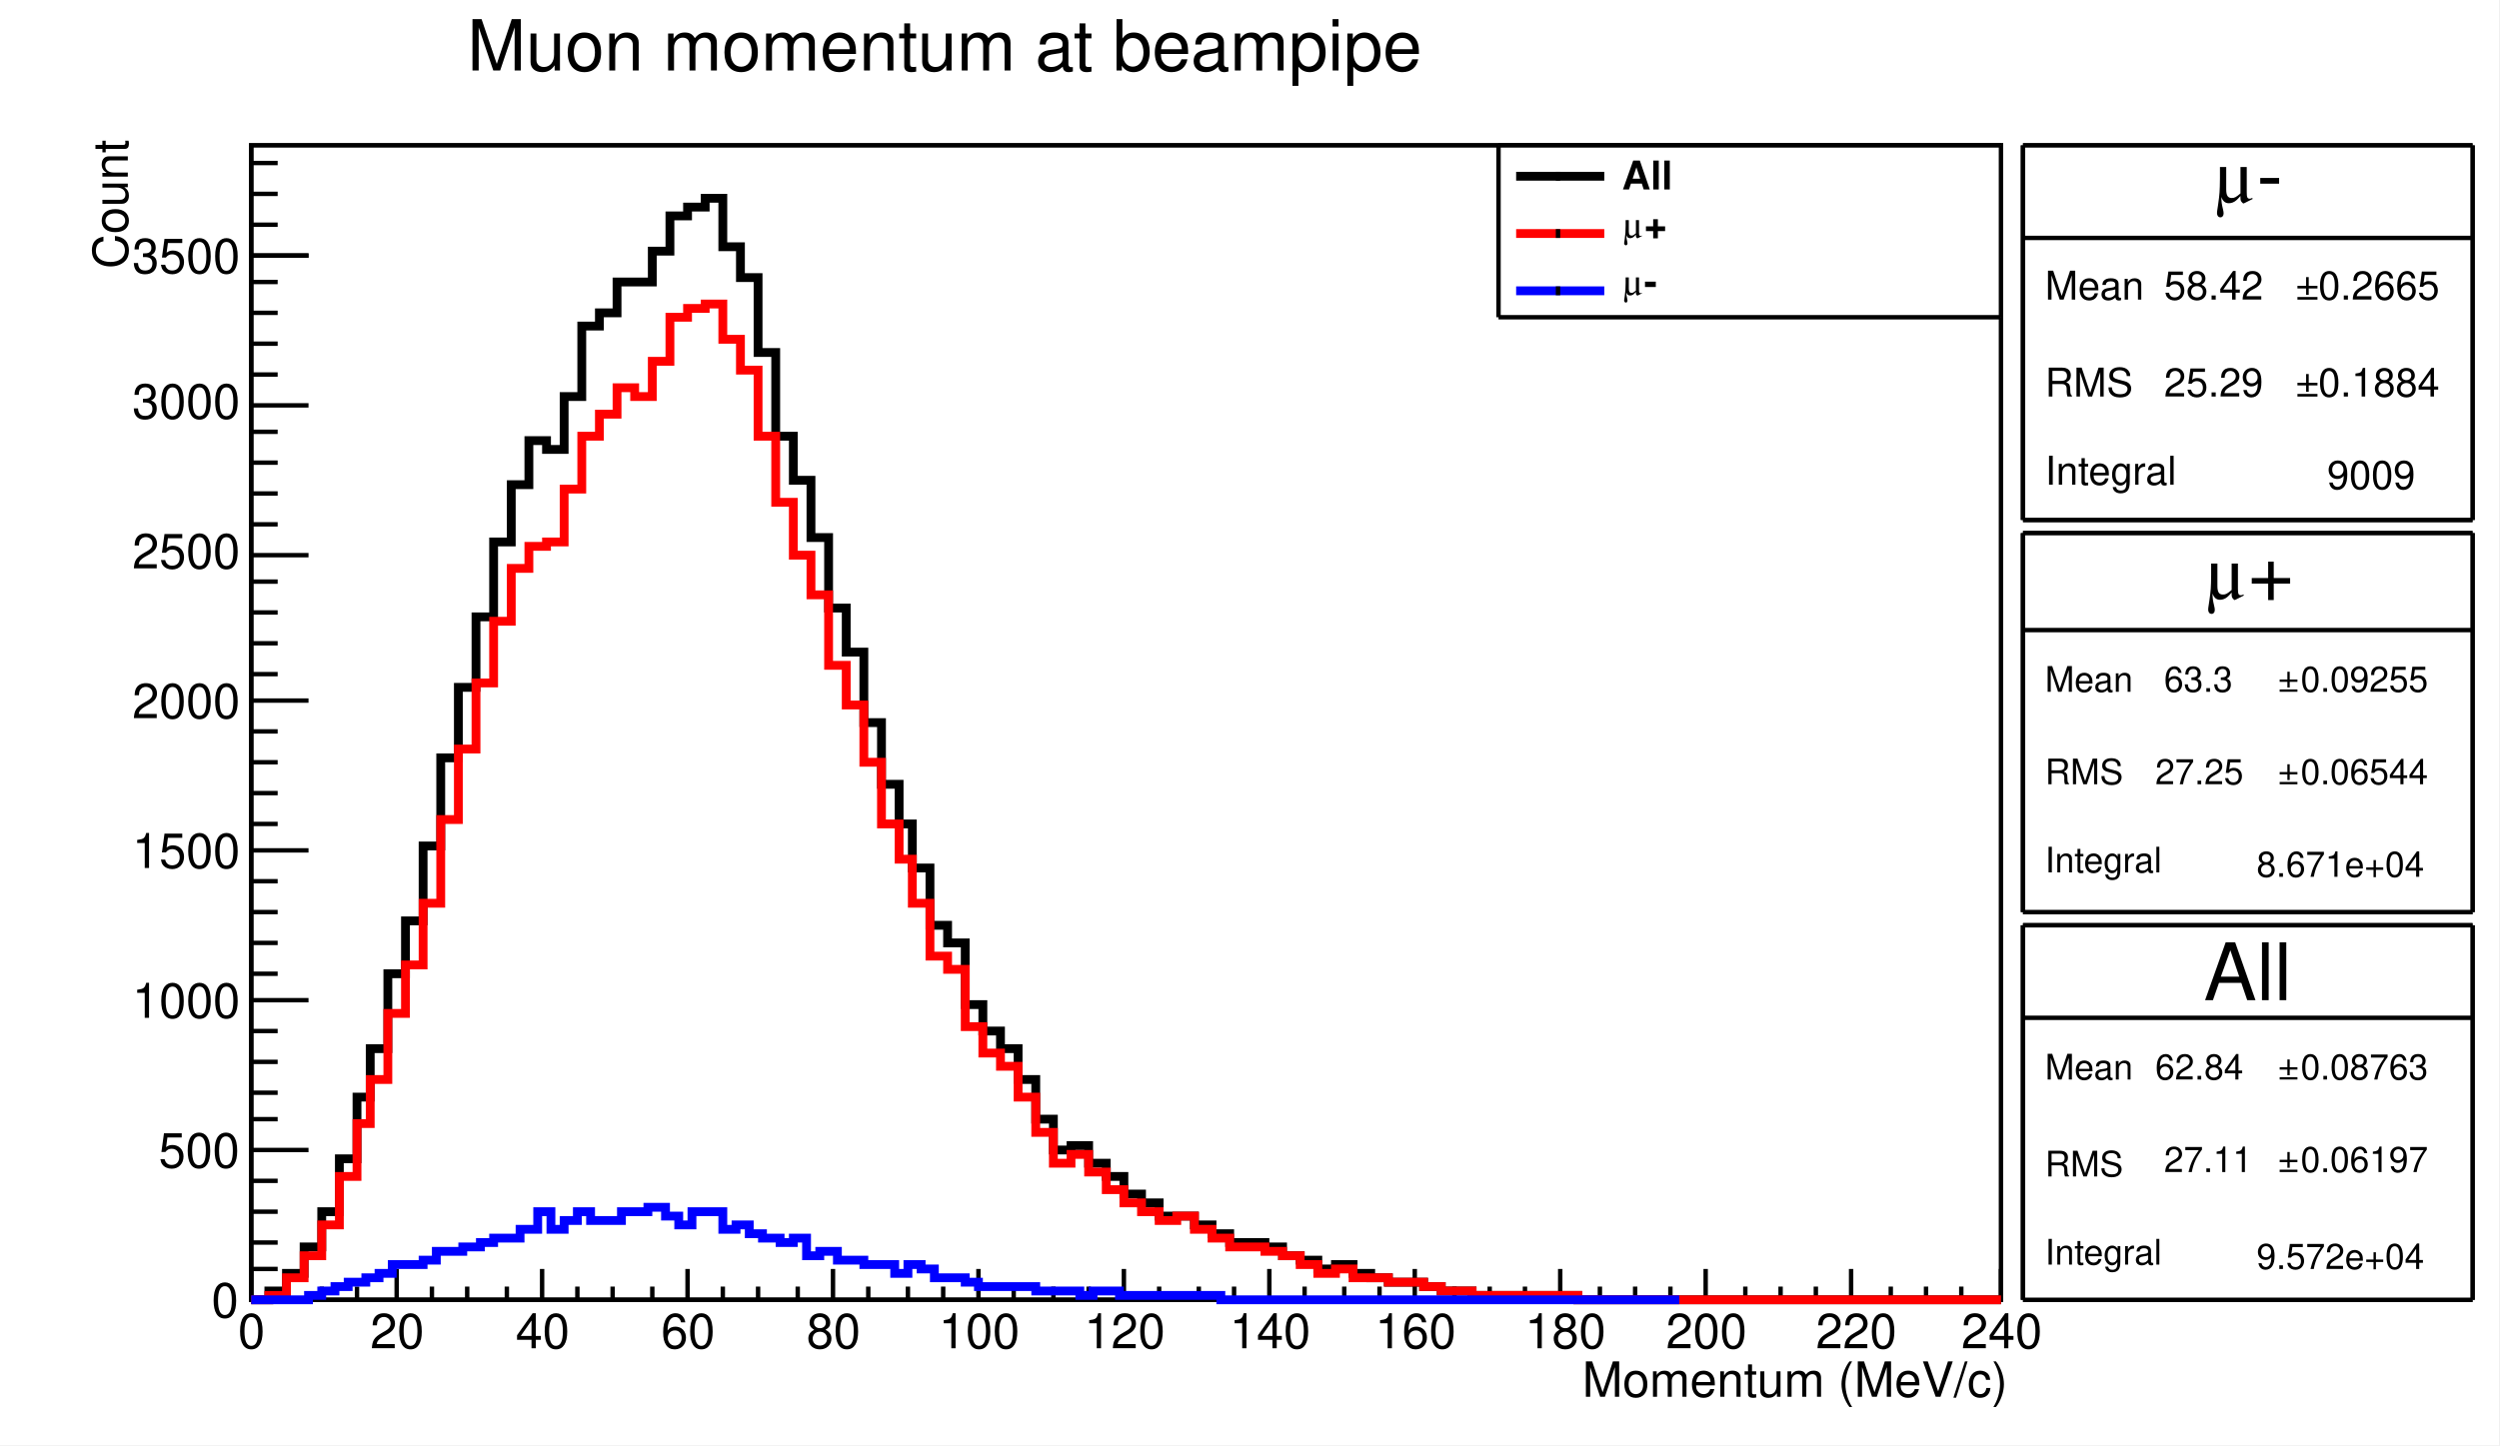
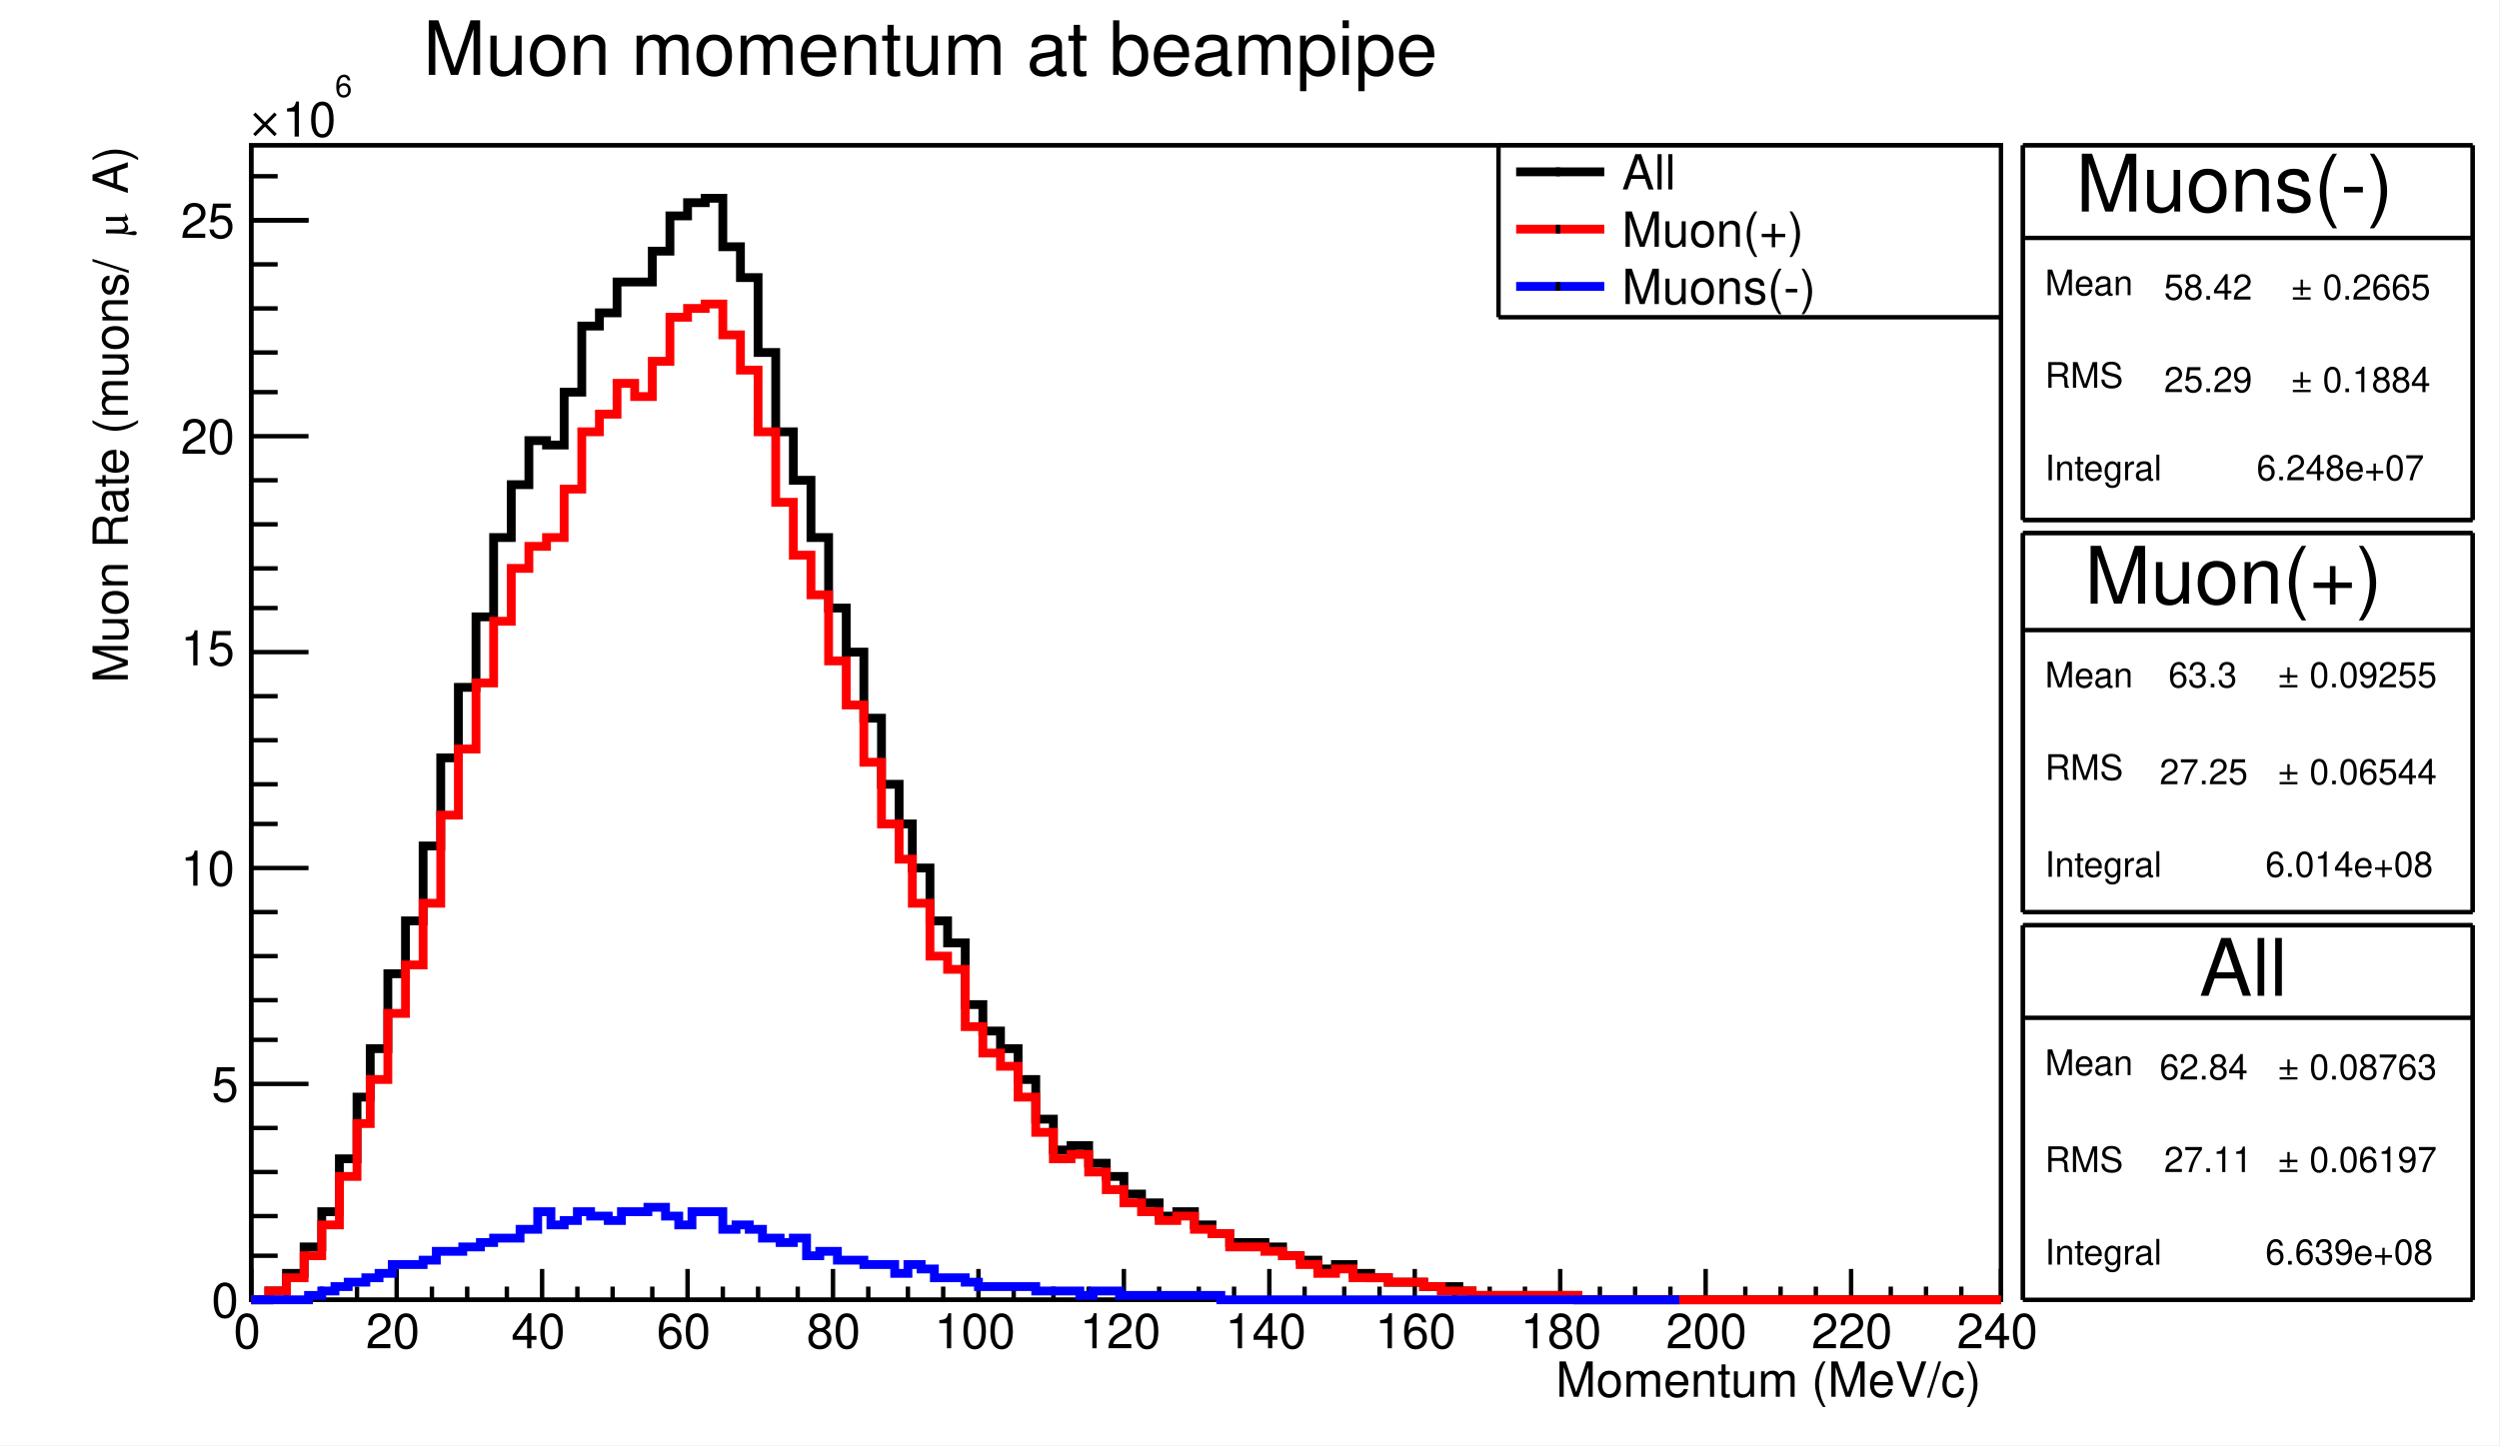
<svg xmlns="http://www.w3.org/2000/svg" width="567" height="328" viewBox="0 0 567 328">
  <defs>
</defs>
  <rect x="0" y="0" width="567" height="328" fill="white" />
  <rect x="57" y="33" width="397" height="262" fill="white" />
  <rect x="57" y="33" width="397" height="262" fill="none" stroke="black" />
  <rect x="57" y="33" width="397" height="262" fill="white" />
  <rect x="57" y="33" width="397" height="262" fill="none" stroke="black" />
-   <path d="M57,295h 4v -2h 4v -4h 4v -6h 4v -8h 4v -12h 4v -14h 3v -11h 4v -17h 4v -12h 4v -17h 4v -20h 4v -16h 4v -16h 4v -17h 4v -13h 4v -10h 4v 2h 4v -12h 4v -16h 4v -3h 4v -7h 8v -7h 4v -8h 4v -2h 4v -2h 4v 11h 4v 7h 4v 17h 4v 19h 4v 10h 4v 13h 4v  16h 4v 10h 4v 16h 4v 14h 4v 9h 3v 10h 4v 13h 4v 4h 4v 14h 4v 6h 4v 4h 4v 7h 4v 9h 4v 7h 4v -1h 4v 4h 4v 3h 4v 4h 4v 2h 4v 3h 8v 2h 4v 2h 4v 2h 8v 1h 4v 2h 4v 1h 4v 2h 4v -1h 4v 2h 4v 1h 4v 1h 8v 1h 4v 1h 7v 1h 24v 1h 96" fill="none" stroke="black" stroke-width="2" />
+   <path d="M57,295h 4v -2h 4v -4h 4v -6h 4v -8h 4v -12h 4v -14h 3v -11h 4v -17h 4v -12h 4v -17h 4v -20h 4v -16h 4v -16h 4v -18h 4v -12h 4v -10h 4v 1h 4v -12h 4v -15h 4v -3h 4v -7h 8v -7h 4v -8h 4v -3h 4v -1h 4v 11h 4v 7h 4v 17h 4v 18h 4v 11h 4v 13h 4v  16h 4v 10h 4v 15h 4v 15h 4v 9h 3v 10h 4v 12h 4v 5h 4v 14h 4v 6h 4v 4h 4v 7h 4v 9h 4v 7h 4v -1h 4v 4h 4v 3h 4v 4h 4v 2h 4v 3h 4v -1h 4v 3h 4v 2h 4v 2h 8v 1h 4v 2h 4v 1h 4v 2h 4v -1h 4v 2h 4v 1h 4v 1h 8v 1h 8v 1h 3v 1h 24v 1h 96" fill="none" stroke="black" stroke-width="2" />
  <rect x="459" y="210" width="102" height="85" fill="white" />
  <path d="M459,295h 102" fill="none" stroke="black" />
  <path d="M561,295v -85" fill="none" stroke="black" />
  <path d="M561,210h -102" fill="none" stroke="black" />
  <path d="M459,210v 85" fill="none" stroke="black" />
-   <text x="500" y="227" fill="black" font-size="18" font-family="Helvetica">
+   <text x="499" y="226" fill="black" font-size="18" font-family="Helvetica">
All
</text>
  <path d="M459,231h 102" fill="none" stroke="black" />
-   <text x="464" y="245" fill="black" font-size="8" font-family="Helvetica">
- Mean  
- </text>
-   <text x="522" y="245" fill="black" font-size="8" font-family="Helvetica">
+   <text x="464" y="244" fill="black" font-size="8" font-family="Helvetica">
+ Mean  
+ </text>
+   <text x="524" y="245" fill="black" font-size="8" font-family="Helvetica">
 0.08763
</text>
  <text x="517" y="245" fill="black" font-size="8" font-family="Times">
±
</text>
-   <text x="489" y="245" fill="black" font-size="8" font-family="Helvetica">
+   <text x="490" y="245" fill="black" font-size="8" font-family="Helvetica">
  62.84 
</text>
-   <text x="464" y="267" fill="black" font-size="8" font-family="Helvetica">
- RMS   
- </text>
-   <text x="522" y="266" fill="black" font-size="8" font-family="Helvetica">
+   <text x="464" y="266" fill="black" font-size="8" font-family="Helvetica">
+ RMS   
+ </text>
+   <text x="524" y="266" fill="black" font-size="8" font-family="Helvetica">
 0.06197
</text>
  <text x="517" y="266" fill="black" font-size="8" font-family="Times">
±
</text>
  <text x="491" y="266" fill="black" font-size="8" font-family="Helvetica">
  27.11 
</text>
  <text x="464" y="287" fill="black" font-size="8" font-family="Helvetica">
Integral 
</text>
-   <text x="512" y="288" fill="black" font-size="8" font-family="Helvetica">
-  9.572e+04
+   <text x="514" y="287" fill="black" font-size="8" font-family="Helvetica">
+  6.639e+08
</text>
  <path d="M57,295h 397" fill="none" stroke="black" />
-   <text x="359" y="317" fill="black" font-size="11" font-family="Helvetica">
+   <text x="353" y="317" fill="black" font-size="11" font-family="Helvetica">
Momentum (MeV/c)
</text>
  <path d="M57,288v 7" fill="none" stroke="black" />
  <path d="M65,292v 3" fill="none" stroke="black" />
  <path d="M73,292v 3" fill="none" stroke="black" />
  <path d="M81,292v 3" fill="none" stroke="black" />
  <path d="M90,288v 7" fill="none" stroke="black" />
  <path d="M98,292v 3" fill="none" stroke="black" />
  <path d="M106,292v 3" fill="none" stroke="black" />
  <path d="M115,292v 3" fill="none" stroke="black" />
  <path d="M123,288v 7" fill="none" stroke="black" />
  <path d="M131,292v 3" fill="none" stroke="black" />
  <path d="M139,292v 3" fill="none" stroke="black" />
  <path d="M148,292v 3" fill="none" stroke="black" />
  <path d="M156,288v 7" fill="none" stroke="black" />
  <path d="M164,292v 3" fill="none" stroke="black" />
  <path d="M172,292v 3" fill="none" stroke="black" />
  <path d="M181,292v 3" fill="none" stroke="black" />
  <path d="M189,288v 7" fill="none" stroke="black" />
  <path d="M197,292v 3" fill="none" stroke="black" />
  <path d="M206,292v 3" fill="none" stroke="black" />
  <path d="M214,292v 3" fill="none" stroke="black" />
  <path d="M222,288v 7" fill="none" stroke="black" />
  <path d="M230,292v 3" fill="none" stroke="black" />
  <path d="M239,292v 3" fill="none" stroke="black" />
  <path d="M247,292v 3" fill="none" stroke="black" />
  <path d="M255,288v 7" fill="none" stroke="black" />
  <path d="M263,292v 3" fill="none" stroke="black" />
  <path d="M272,292v 3" fill="none" stroke="black" />
  <path d="M280,292v 3" fill="none" stroke="black" />
  <path d="M288,288v 7" fill="none" stroke="black" />
  <path d="M296,292v 3" fill="none" stroke="black" />
  <path d="M305,292v 3" fill="none" stroke="black" />
  <path d="M313,292v 3" fill="none" stroke="black" />
  <path d="M321,288v 7" fill="none" stroke="black" />
  <path d="M330,292v 3" fill="none" stroke="black" />
  <path d="M338,292v 3" fill="none" stroke="black" />
  <path d="M346,292v 3" fill="none" stroke="black" />
  <path d="M354,288v 7" fill="none" stroke="black" />
  <path d="M363,292v 3" fill="none" stroke="black" />
  <path d="M371,292v 3" fill="none" stroke="black" />
  <path d="M379,292v 3" fill="none" stroke="black" />
  <path d="M387,288v 7" fill="none" stroke="black" />
  <path d="M396,292v 3" fill="none" stroke="black" />
  <path d="M404,292v 3" fill="none" stroke="black" />
  <path d="M412,292v 3" fill="none" stroke="black" />
  <path d="M420,288v 7" fill="none" stroke="black" />
  <path d="M429,292v 3" fill="none" stroke="black" />
  <path d="M437,292v 3" fill="none" stroke="black" />
  <path d="M445,292v 3" fill="none" stroke="black" />
  <path d="M454,288v 7" fill="none" stroke="black" />
-   <text x="54" y="306" fill="black" font-size="11" font-family="Helvetica">
+   <text x="53" y="306" fill="black" font-size="11" font-family="Helvetica">
0
</text>
-   <text x="84" y="306" fill="black" font-size="11" font-family="Helvetica">
+   <text x="83" y="306" fill="black" font-size="11" font-family="Helvetica">
20
</text>
-   <text x="117" y="306" fill="black" font-size="11" font-family="Helvetica">
+   <text x="116" y="306" fill="black" font-size="11" font-family="Helvetica">
40
</text>
-   <text x="150" y="306" fill="black" font-size="11" font-family="Helvetica">
+   <text x="149" y="306" fill="black" font-size="11" font-family="Helvetica">
60
</text>
  <text x="183" y="306" fill="black" font-size="11" font-family="Helvetica">
80
</text>
-   <text x="213" y="306" fill="black" font-size="11" font-family="Helvetica">
+   <text x="212" y="306" fill="black" font-size="11" font-family="Helvetica">
100
</text>
-   <text x="246" y="306" fill="black" font-size="11" font-family="Helvetica">
+   <text x="245" y="306" fill="black" font-size="11" font-family="Helvetica">
120
</text>
-   <text x="279" y="306" fill="black" font-size="11" font-family="Helvetica">
+   <text x="278" y="306" fill="black" font-size="11" font-family="Helvetica">
140
</text>
  <text x="312" y="306" fill="black" font-size="11" font-family="Helvetica">
160
</text>
-   <text x="346" y="306" fill="black" font-size="11" font-family="Helvetica">
+   <text x="345" y="306" fill="black" font-size="11" font-family="Helvetica">
180
</text>
  <text x="378" y="306" fill="black" font-size="11" font-family="Helvetica">
200
</text>
-   <text x="412" y="306" fill="black" font-size="11" font-family="Helvetica">
+   <text x="411" y="306" fill="black" font-size="11" font-family="Helvetica">
220
</text>
-   <text x="445" y="306" fill="black" font-size="11" font-family="Helvetica">
+   <text x="444" y="306" fill="black" font-size="11" font-family="Helvetica">
240
</text>
  <path d="M57,295v -262" fill="none" stroke="black" />
-   <g transform="rotate(-90,29,61)">
-     <text x="29" y="61" fill="black" font-size="11" font-family="Helvetica">
- Count
+   <g transform="rotate(-90,29,44)">
+     <text x="29" y="44" fill="black" font-size="11" font-family="Helvetica">
+ A)
+ </text>
+   </g>
+   <g transform="rotate(-90,29,54)">
+     <text x="29" y="54" fill="black" font-size="11" font-family="Times">
+ μ
+ </text>
+   </g>
+   <g transform="rotate(-90,29,155)">
+     <text x="29" y="155" fill="black" font-size="11" font-family="Helvetica">
+ Muon Rate (muons/
</text>
  </g>
  <path d="M70,295h -13" fill="none" stroke="black" />
-   <path d="M63,288h -6" fill="none" stroke="black" />
-   <path d="M63,282h -6" fill="none" stroke="black" />
-   <path d="M63,275h -6" fill="none" stroke="black" />
-   <path d="M63,268h -6" fill="none" stroke="black" />
-   <path d="M70,261h -13" fill="none" stroke="black" />
-   <path d="M63,254h -6" fill="none" stroke="black" />
-   <path d="M63,248h -6" fill="none" stroke="black" />
-   <path d="M63,241h -6" fill="none" stroke="black" />
-   <path d="M63,234h -6" fill="none" stroke="black" />
-   <path d="M70,227h -13" fill="none" stroke="black" />
-   <path d="M63,221h -6" fill="none" stroke="black" />
-   <path d="M63,214h -6" fill="none" stroke="black" />
+   <path d="M63,285h -6" fill="none" stroke="black" />
+   <path d="M63,276h -6" fill="none" stroke="black" />
+   <path d="M63,266h -6" fill="none" stroke="black" />
+   <path d="M63,256h -6" fill="none" stroke="black" />
+   <path d="M70,246h -13" fill="none" stroke="black" />
+   <path d="M63,236h -6" fill="none" stroke="black" />
+   <path d="M63,227h -6" fill="none" stroke="black" />
+   <path d="M63,217h -6" fill="none" stroke="black" />
  <path d="M63,207h -6" fill="none" stroke="black" />
-   <path d="M63,200h -6" fill="none" stroke="black" />
-   <path d="M70,193h -13" fill="none" stroke="black" />
+   <path d="M70,197h -13" fill="none" stroke="black" />
  <path d="M63,187h -6" fill="none" stroke="black" />
-   <path d="M63,180h -6" fill="none" stroke="black" />
-   <path d="M63,173h -6" fill="none" stroke="black" />
-   <path d="M63,166h -6" fill="none" stroke="black" />
-   <path d="M70,159h -13" fill="none" stroke="black" />
-   <path d="M63,153h -6" fill="none" stroke="black" />
-   <path d="M63,146h -6" fill="none" stroke="black" />
-   <path d="M63,139h -6" fill="none" stroke="black" />
-   <path d="M63,132h -6" fill="none" stroke="black" />
-   <path d="M70,126h -13" fill="none" stroke="black" />
+   <path d="M63,178h -6" fill="none" stroke="black" />
+   <path d="M63,168h -6" fill="none" stroke="black" />
+   <path d="M63,158h -6" fill="none" stroke="black" />
+   <path d="M70,148h -13" fill="none" stroke="black" />
+   <path d="M63,138h -6" fill="none" stroke="black" />
+   <path d="M63,129h -6" fill="none" stroke="black" />
  <path d="M63,119h -6" fill="none" stroke="black" />
-   <path d="M63,112h -6" fill="none" stroke="black" />
-   <path d="M63,105h -6" fill="none" stroke="black" />
-   <path d="M63,98h -6" fill="none" stroke="black" />
-   <path d="M70,92h -13" fill="none" stroke="black" />
-   <path d="M63,85h -6" fill="none" stroke="black" />
-   <path d="M63,78h -6" fill="none" stroke="black" />
-   <path d="M63,71h -6" fill="none" stroke="black" />
-   <path d="M63,64h -6" fill="none" stroke="black" />
-   <path d="M70,58h -13" fill="none" stroke="black" />
-   <path d="M70,58h -13" fill="none" stroke="black" />
-   <path d="M63,51h -6" fill="none" stroke="black" />
-   <path d="M63,44h -6" fill="none" stroke="black" />
-   <path d="M63,37h -6" fill="none" stroke="black" />
+   <path d="M63,109h -6" fill="none" stroke="black" />
+   <path d="M70,99h -13" fill="none" stroke="black" />
+   <path d="M63,89h -6" fill="none" stroke="black" />
+   <path d="M63,80h -6" fill="none" stroke="black" />
+   <path d="M63,70h -6" fill="none" stroke="black" />
+   <path d="M63,60h -6" fill="none" stroke="black" />
+   <path d="M70,50h -13" fill="none" stroke="black" />
+   <path d="M70,50h -13" fill="none" stroke="black" />
+   <path d="M63,40h -6" fill="none" stroke="black" />
  <text x="48" y="299" fill="black" font-size="11" font-family="Helvetica">
0
</text>
-   <text x="36" y="265" fill="black" font-size="11" font-family="Helvetica">
- 500
- </text>
-   <text x="30" y="231" fill="black" font-size="11" font-family="Helvetica">
- 1000
- </text>
-   <text x="30" y="197" fill="black" font-size="11" font-family="Helvetica">
- 1500
- </text>
-   <text x="30" y="163" fill="black" font-size="11" font-family="Helvetica">
- 2000
- </text>
-   <text x="30" y="129" fill="black" font-size="11" font-family="Helvetica">
- 2500
- </text>
-   <text x="30" y="95" fill="black" font-size="11" font-family="Helvetica">
- 3000
- </text>
-   <text x="30" y="62" fill="black" font-size="11" font-family="Helvetica">
- 3500
+   <text x="48" y="250" fill="black" font-size="11" font-family="Helvetica">
+ 5
+ </text>
+   <text x="41" y="201" fill="black" font-size="11" font-family="Helvetica">
+ 10
+ </text>
+   <text x="41" y="151" fill="black" font-size="11" font-family="Helvetica">
+ 15
+ </text>
+   <text x="41" y="103" fill="black" font-size="11" font-family="Helvetica">
+ 20
+ </text>
+   <text x="41" y="54" fill="black" font-size="11" font-family="Helvetica">
+ 25
+ </text>
+   <text x="76" y="22" fill="black" font-size="7" font-family="Helvetica">
+ 6
+ </text>
+   <text x="64" y="31" fill="black" font-size="11" font-family="Helvetica">
+ 10
+ </text>
+   <text x="57" y="31" fill="black" font-size="11" font-family="Times">
+ ×
</text>
  <rect x="459" y="210" width="102" height="85" fill="white" />
  <path d="M459,295h 102" fill="none" stroke="black" />
  <path d="M561,295v -85" fill="none" stroke="black" />
  <path d="M561,210h -102" fill="none" stroke="black" />
  <path d="M459,210v 85" fill="none" stroke="black" />
-   <text x="500" y="227" fill="black" font-size="18" font-family="Helvetica">
+   <text x="499" y="226" fill="black" font-size="18" font-family="Helvetica">
All
</text>
  <path d="M459,231h 102" fill="none" stroke="black" />
-   <text x="464" y="245" fill="black" font-size="8" font-family="Helvetica">
- Mean  
- </text>
-   <text x="522" y="245" fill="black" font-size="8" font-family="Helvetica">
+   <text x="464" y="244" fill="black" font-size="8" font-family="Helvetica">
+ Mean  
+ </text>
+   <text x="524" y="245" fill="black" font-size="8" font-family="Helvetica">
 0.08763
</text>
  <text x="517" y="245" fill="black" font-size="8" font-family="Times">
±
</text>
-   <text x="489" y="245" fill="black" font-size="8" font-family="Helvetica">
+   <text x="490" y="245" fill="black" font-size="8" font-family="Helvetica">
  62.84 
</text>
-   <text x="464" y="267" fill="black" font-size="8" font-family="Helvetica">
- RMS   
- </text>
-   <text x="522" y="266" fill="black" font-size="8" font-family="Helvetica">
+   <text x="464" y="266" fill="black" font-size="8" font-family="Helvetica">
+ RMS   
+ </text>
+   <text x="524" y="266" fill="black" font-size="8" font-family="Helvetica">
 0.06197
</text>
  <text x="517" y="266" fill="black" font-size="8" font-family="Times">
±
</text>
  <text x="491" y="266" fill="black" font-size="8" font-family="Helvetica">
  27.11 
</text>
  <text x="464" y="287" fill="black" font-size="8" font-family="Helvetica">
Integral 
</text>
-   <text x="512" y="288" fill="black" font-size="8" font-family="Helvetica">
-  9.572e+04
- </text>
-   <text x="106" y="16" fill="black" font-size="16" font-family="Helvetica">
+   <text x="514" y="287" fill="black" font-size="8" font-family="Helvetica">
+  6.639e+08
+ </text>
+   <text x="96" y="17" fill="black" font-size="17" font-family="Helvetica">
Muon momentum at beampipe
</text>
-   <path d="M57,295h 4v -1h 4v -4h 4v -5h 4v -7h 4v -11h 4v -12h 3v -10h 4v -15h 4v -11h 4v -14h 4v -19h 4v -16h 4v -15h 4v -14h 4v -12h 4v -5h 4v -1h 4v -12h 4v -12h 4v -5h 4v -6h 4v 2h 4v -8h 4v -10h 4v -2h 4v -1h 4v 8h 4v 7h 4v 15h 4v 15h 4v 12h 4v  9h 4v 16h 4v 9h 4v 13h 4v 14h 4v 8h 3v 10h 4v 12h 4v 3h 4v 13h 4v 6h 4v 3h 4v 7h 4v 8h 4v 7h 4v -2h 4v 4h 4v 4h 4v 3h 4v 2h 4v 2h 4v -1h 4v 3h 4v 2h 4v 2h 8v 1h 4v 1h 4v 2h 4v 2h 4v -1h 4v 2h 8v 1h 8v 1h 4v 1h 7v 1h 24v 1h 96" fill="none" stroke="#ff0000" stroke-width="2" />
+   <path d="M57,295h 4v -2h 4v -3h 4v -5h 4v -7h 4v -11h 4v -12h 3v -10h 4v -15h 4v -11h 4v -14h 4v -20h 4v -15h 4v -15h 4v -14h 4v -12h 4v -5h 4v -2h 4v -11h 4v -13h 4v -4h 4v -7h 4v 3h 4v -8h 4v -10h 4v -2h 4v -1h 4v 7h 4v 8h 4v 14h 4v 16h 4v 12h 4v  9h 4v 15h 4v 10h 4v 13h 4v 14h 4v 8h 3v 10h 4v 12h 4v 3h 4v 13h 4v 6h 4v 3h 4v 7h 4v 8h 4v 6h 4v -1h 4v 4h 4v 4h 4v 3h 4v 2h 4v 2h 4v -1h 4v 3h 4v 1h 4v 3h 8v 1h 4v 1h 4v 2h 4v 2h 4v -1h 4v 2h 8v 1h 8v 1h 4v 1h 7v 1h 24v 1h 96" fill="none" stroke="#ff0000" stroke-width="2" />
  <rect x="459" y="121" width="102" height="86" fill="white" />
  <path d="M459,207h 102" fill="none" stroke="black" />
  <path d="M561,207v -86" fill="none" stroke="black" />
  <path d="M561,121h -102" fill="none" stroke="black" />
  <path d="M459,121v 86" fill="none" stroke="black" />
-   <text x="510" y="136" fill="black" font-size="18" font-family="Helvetica">
- +
- </text>
-   <text x="500" y="136" fill="black" font-size="18" font-family="Times">
- μ
+   <text x="473" y="137" fill="black" font-size="18" font-family="Helvetica">
+ Muon(+)
</text>
  <path d="M459,143h 102" fill="none" stroke="black" />
-   <text x="464" y="157" fill="black" font-size="8" font-family="Helvetica">
- Mean  
- </text>
-   <text x="522" y="157" fill="black" font-size="8" font-family="Helvetica">
+   <text x="464" y="156" fill="black" font-size="8" font-family="Helvetica">
+ Mean  
+ </text>
+   <text x="524" y="156" fill="black" font-size="8" font-family="Helvetica">
 0.09255
</text>
-   <text x="517" y="157" fill="black" font-size="8" font-family="Times">
- ±
- </text>
-   <text x="491" y="157" fill="black" font-size="8" font-family="Helvetica">
+   <text x="517" y="156" fill="black" font-size="8" font-family="Times">
+ ±
+ </text>
+   <text x="492" y="156" fill="black" font-size="8" font-family="Helvetica">
   63.3 
</text>
-   <text x="464" y="178" fill="black" font-size="8" font-family="Helvetica">
- RMS   
- </text>
-   <text x="522" y="178" fill="black" font-size="8" font-family="Helvetica">
+   <text x="464" y="177" fill="black" font-size="8" font-family="Helvetica">
+ RMS   
+ </text>
+   <text x="524" y="178" fill="black" font-size="8" font-family="Helvetica">
 0.06544
</text>
  <text x="517" y="178" fill="black" font-size="8" font-family="Times">
±
</text>
-   <text x="489" y="178" fill="black" font-size="8" font-family="Helvetica">
+   <text x="490" y="178" fill="black" font-size="8" font-family="Helvetica">
  27.25 
</text>
-   <text x="464" y="198" fill="black" font-size="8" font-family="Helvetica">
+   <text x="464" y="199" fill="black" font-size="8" font-family="Helvetica">
Integral 
</text>
-   <text x="512" y="199" fill="black" font-size="8" font-family="Helvetica">
-  8.671e+04
+   <text x="514" y="199" fill="black" font-size="8" font-family="Helvetica">
+  6.014e+08
</text>
  <rect x="459" y="121" width="102" height="86" fill="white" />
  <path d="M459,207h 102" fill="none" stroke="black" />
  <path d="M561,207v -86" fill="none" stroke="black" />
  <path d="M561,121h -102" fill="none" stroke="black" />
  <path d="M459,121v 86" fill="none" stroke="black" />
-   <text x="510" y="136" fill="black" font-size="18" font-family="Helvetica">
- +
- </text>
-   <text x="500" y="136" fill="black" font-size="18" font-family="Times">
- μ
+   <text x="473" y="137" fill="black" font-size="18" font-family="Helvetica">
+ Muon(+)
</text>
  <path d="M459,143h 102" fill="none" stroke="black" />
-   <text x="464" y="157" fill="black" font-size="8" font-family="Helvetica">
- Mean  
- </text>
-   <text x="522" y="157" fill="black" font-size="8" font-family="Helvetica">
+   <text x="464" y="156" fill="black" font-size="8" font-family="Helvetica">
+ Mean  
+ </text>
+   <text x="524" y="156" fill="black" font-size="8" font-family="Helvetica">
 0.09255
</text>
-   <text x="517" y="157" fill="black" font-size="8" font-family="Times">
- ±
- </text>
-   <text x="491" y="157" fill="black" font-size="8" font-family="Helvetica">
+   <text x="517" y="156" fill="black" font-size="8" font-family="Times">
+ ±
+ </text>
+   <text x="492" y="156" fill="black" font-size="8" font-family="Helvetica">
   63.3 
</text>
-   <text x="464" y="178" fill="black" font-size="8" font-family="Helvetica">
- RMS   
- </text>
-   <text x="522" y="178" fill="black" font-size="8" font-family="Helvetica">
+   <text x="464" y="177" fill="black" font-size="8" font-family="Helvetica">
+ RMS   
+ </text>
+   <text x="524" y="178" fill="black" font-size="8" font-family="Helvetica">
 0.06544
</text>
  <text x="517" y="178" fill="black" font-size="8" font-family="Times">
±
</text>
-   <text x="489" y="178" fill="black" font-size="8" font-family="Helvetica">
+   <text x="490" y="178" fill="black" font-size="8" font-family="Helvetica">
  27.25 
</text>
-   <text x="464" y="198" fill="black" font-size="8" font-family="Helvetica">
+   <text x="464" y="199" fill="black" font-size="8" font-family="Helvetica">
Integral 
</text>
-   <text x="512" y="199" fill="black" font-size="8" font-family="Helvetica">
-  8.671e+04
- </text>
-   <path d="M57,295h 13v -1h 3v -1h 3v -1h 3v -1h 4v -1h 3v -1h 3v -2h 7v -1h 3v -2h 6v -1h 4v -1h 3v -1h 6v -2h 4v -4h 3v 4h 3v -2h 3v -2h 3v 2h 7v -2h 6v -1h 4v 2h 3v 2h 3v -3h 7v 4h 3v -1h 3v 2h 3v 1h 4v 1h 3v -1h 3v 4h 3v -1h 4v 2h 6v 1h 7v 2h 3v  -2h 3v 1h 3v 2h 7v 1h 3v 1h 13v 1h 10v 1h 3v -1h 6v 1h 23v 1h 104" fill="none" stroke="#0000ff" stroke-width="2" />
+   <text x="514" y="199" fill="black" font-size="8" font-family="Helvetica">
+  6.014e+08
+ </text>
+   <path d="M57,295h 13v -1h 3v -1h 3v -1h 3v -1h 4v -1h 3v -1h 3v -2h 7v -1h 3v -2h 6v -1h 4v -1h 3v -1h 6v -2h 4v -4h 3v 3h 3v -1h 3v -2h 3v 1h 4v 1h 3v -2h 6v -1h 4v 2h 3v 2h 3v -3h 7v 4h 3v -1h 3v 1h 3v 2h 4v 1h 3v -1h 3v 4h 3v -1h 4v 2h 6v 1h 7v 2h  3v -2h 3v 1h 3v 2h 7v 1h 3v 1h 13v 1h 10v 1h 3v -1h 6v 1h 23v 1h 104" fill="none" stroke="#0000ff" stroke-width="2" />
  <rect x="459" y="33" width="102" height="85" fill="white" />
  <path d="M459,118h 102" fill="none" stroke="black" />
  <path d="M561,118v -85" fill="none" stroke="black" />
  <path d="M561,33h -102" fill="none" stroke="black" />
  <path d="M459,33v 85" fill="none" stroke="black" />
-   <text x="512" y="46" fill="black" font-size="18" font-family="Helvetica">
- -
- </text>
-   <text x="502" y="46" fill="black" font-size="18" font-family="Times">
- μ
+   <text x="471" y="48" fill="black" font-size="18" font-family="Helvetica">
+ Muons(-)
</text>
  <path d="M459,54h 102" fill="none" stroke="black" />
-   <text x="464" y="70" fill="black" font-size="14" font-family="Helvetica">
+   <text x="464" y="68" fill="black" font-size="13" font-family="Helvetica">
Entries 
</text>
-   <text x="521" y="70" fill="black" font-size="14" font-family="Helvetica">
+   <text x="521" y="68" fill="black" font-size="13" font-family="Helvetica">
 9009
</text>
-   <text x="464" y="91" fill="black" font-size="14" font-family="Helvetica">
- Mean  
- </text>
-   <text x="514" y="91" fill="black" font-size="14" font-family="Helvetica">
+   <text x="464" y="90" fill="black" font-size="13" font-family="Helvetica">
+ Mean  
+ </text>
+   <text x="513" y="90" fill="black" font-size="13" font-family="Helvetica">
  58.42
</text>
-   <text x="464" y="113" fill="black" font-size="14" font-family="Helvetica">
- RMS   
- </text>
-   <text x="514" y="113" fill="black" font-size="14" font-family="Helvetica">
+   <text x="464" y="111" fill="black" font-size="13" font-family="Helvetica">
+ RMS   
+ </text>
+   <text x="513" y="111" fill="black" font-size="13" font-family="Helvetica">
  25.29
</text>
  <rect x="459" y="33" width="102" height="85" fill="white" />
  <path d="M459,118h 102" fill="none" stroke="black" />
  <path d="M561,118v -85" fill="none" stroke="black" />
  <path d="M561,33h -102" fill="none" stroke="black" />
  <path d="M459,33v 85" fill="none" stroke="black" />
-   <text x="512" y="46" fill="black" font-size="18" font-family="Helvetica">
- -
- </text>
-   <text x="502" y="46" fill="black" font-size="18" font-family="Times">
- μ
+   <text x="471" y="48" fill="black" font-size="18" font-family="Helvetica">
+ Muons(-)
</text>
  <path d="M459,54h 102" fill="none" stroke="black" />
-   <text x="464" y="68" fill="black" font-size="9" font-family="Helvetica">
- Mean  
- </text>
-   <text x="526" y="68" fill="black" font-size="9" font-family="Helvetica">
+   <text x="464" y="67" fill="black" font-size="8" font-family="Helvetica">
+ Mean  
+ </text>
+   <text x="527" y="68" fill="black" font-size="8" font-family="Helvetica">
 0.2665
</text>
-   <text x="521" y="68" fill="black" font-size="9" font-family="Times">
- ±
- </text>
-   <text x="491" y="68" fill="black" font-size="9" font-family="Helvetica">
+   <text x="520" y="68" fill="black" font-size="8" font-family="Times">
+ ±
+ </text>
+   <text x="491" y="68" fill="black" font-size="8" font-family="Helvetica">
  58.42 
</text>
-   <text x="464" y="90" fill="black" font-size="9" font-family="Helvetica">
- RMS   
- </text>
-   <text x="526" y="90" fill="black" font-size="9" font-family="Helvetica">
+   <text x="464" y="88" fill="black" font-size="8" font-family="Helvetica">
+ RMS   
+ </text>
+   <text x="527" y="89" fill="black" font-size="8" font-family="Helvetica">
 0.1884
</text>
-   <text x="521" y="90" fill="black" font-size="9" font-family="Times">
- ±
- </text>
-   <text x="491" y="90" fill="black" font-size="9" font-family="Helvetica">
+   <text x="520" y="89" fill="black" font-size="8" font-family="Times">
+ ±
+ </text>
+   <text x="491" y="89" fill="black" font-size="8" font-family="Helvetica">
  25.29 
</text>
-   <text x="464" y="110" fill="black" font-size="9" font-family="Helvetica">
+   <text x="464" y="109" fill="black" font-size="8" font-family="Helvetica">
Integral 
</text>
-   <text x="528" y="111" fill="black" font-size="9" font-family="Helvetica">
-    9009
+   <text x="512" y="109" fill="black" font-size="8" font-family="Helvetica">
+  6.248e+07
</text>
  <rect x="340" y="33" width="114" height="39" fill="white" />
  <path d="M340,72h 114" fill="none" stroke="black" />
  <path d="M454,72v -39" fill="none" stroke="black" />
  <path d="M454,33h -114" fill="none" stroke="black" />
  <path d="M340,33v 39" fill="none" stroke="black" />
-   <text x="368" y="43" fill="black" font-size="9" font-family="Helvetica" font-weight="bold">
+   <text x="368" y="43" fill="black" font-size="11" font-family="Helvetica">
All
</text>
  <path d="M344,44h 20v -9h -20z" fill="white" />
-   <path d="M344,40h 20" fill="none" stroke="black" stroke-width="2" />
+   <path d="M344,39h 20" fill="none" stroke="black" stroke-width="2" />
  <g stroke="black" stroke-width="2" fill="none">
-     <line x1="353" y1="40" x2="354" y2="40" />
-   </g>
-   <text x="373" y="54" fill="black" font-size="9" font-family="Helvetica" font-weight="bold">
- +
- </text>
-   <text x="368" y="54" fill="black" font-size="9" font-family="Times">
- μ
+     <line x1="353" y1="39" x2="354" y2="39" />
+   </g>
+   <text x="368" y="56" fill="black" font-size="11" font-family="Helvetica">
+ Muon(+)
</text>
  <path d="M344,57h 20v -9h -20z" fill="white" />
-   <path d="M344,53h 20" fill="none" stroke="#ff0000" stroke-width="2" />
+   <path d="M344,52h 20" fill="none" stroke="#ff0000" stroke-width="2" />
  <g stroke="black" stroke-width="2" fill="none">
-     <line x1="353" y1="53" x2="354" y2="53" />
-   </g>
-   <text x="373" y="67" fill="black" font-size="9" font-family="Helvetica" font-weight="bold">
- -
- </text>
-   <text x="368" y="67" fill="black" font-size="9" font-family="Times">
- μ
+     <line x1="353" y1="52" x2="354" y2="52" />
+   </g>
+   <text x="368" y="69" fill="black" font-size="11" font-family="Helvetica">
+ Muons(-)
</text>
  <path d="M344,70h 20v -9h -20z" fill="white" />
-   <path d="M344,66h 20" fill="none" stroke="#0000ff" stroke-width="2" />
+   <path d="M344,65h 20" fill="none" stroke="#0000ff" stroke-width="2" />
  <g stroke="black" stroke-width="2" fill="none">
-     <line x1="353" y1="66" x2="354" y2="66" />
+     <line x1="353" y1="65" x2="354" y2="65" />
  </g>
</svg>
